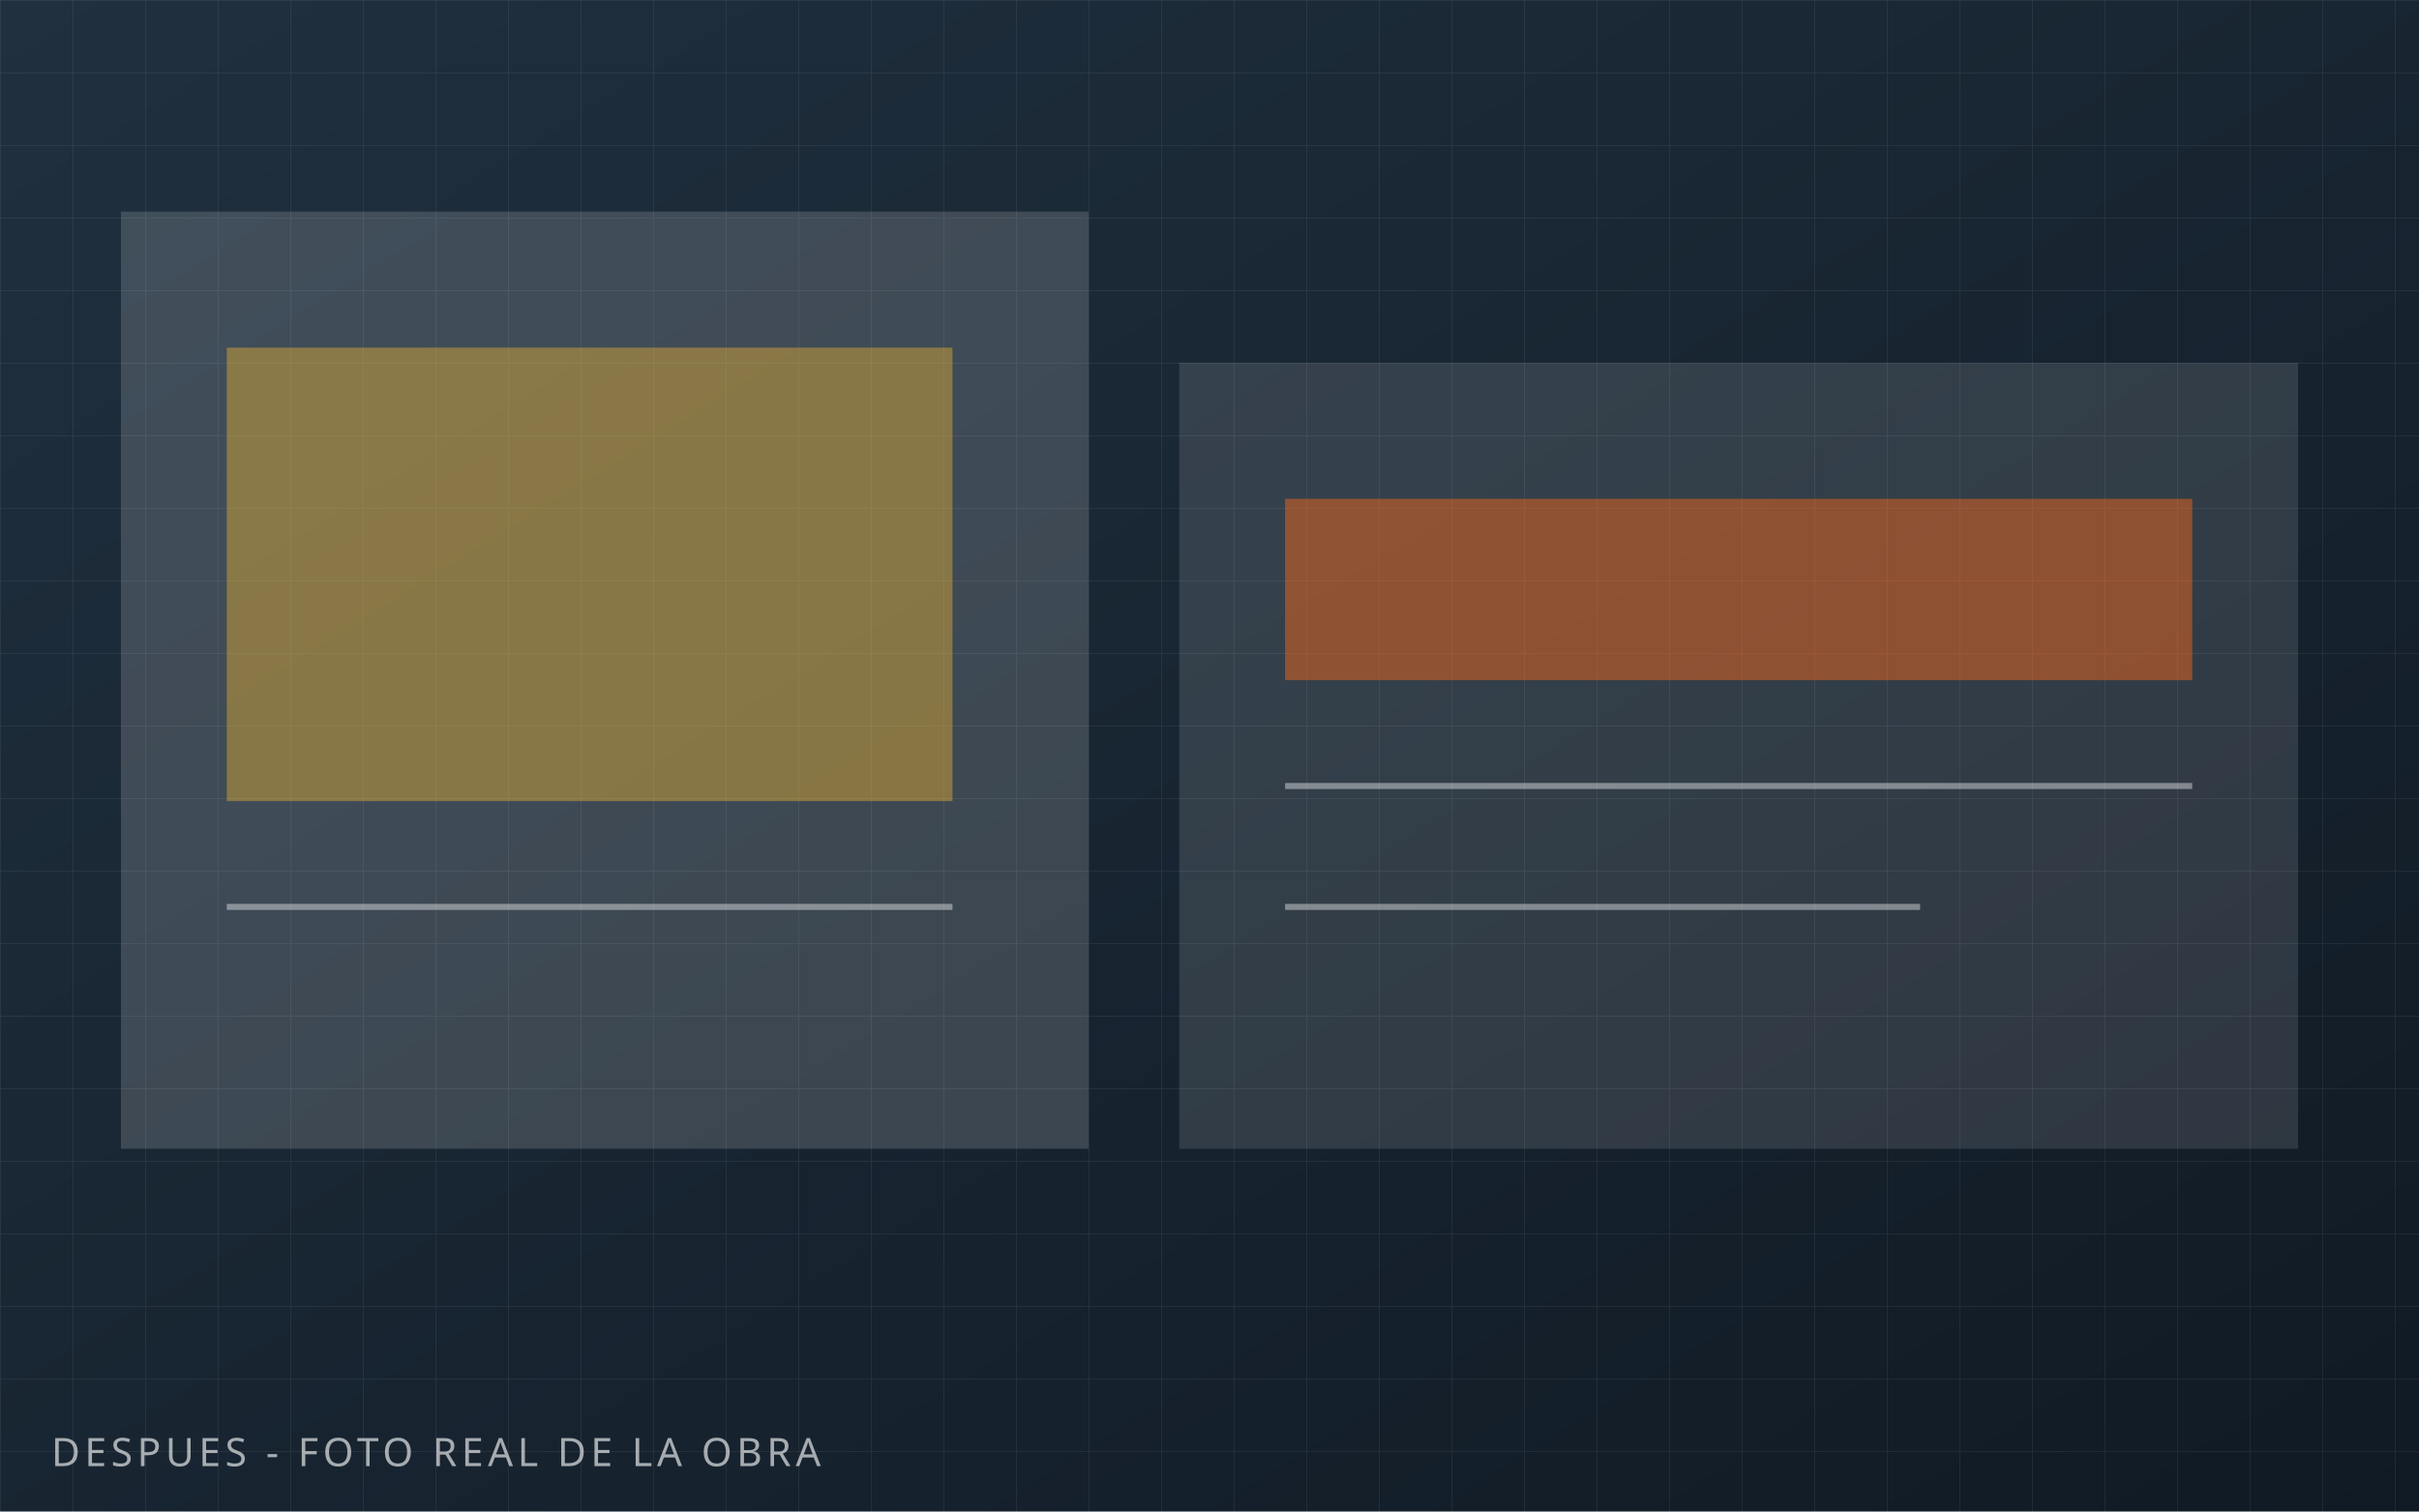
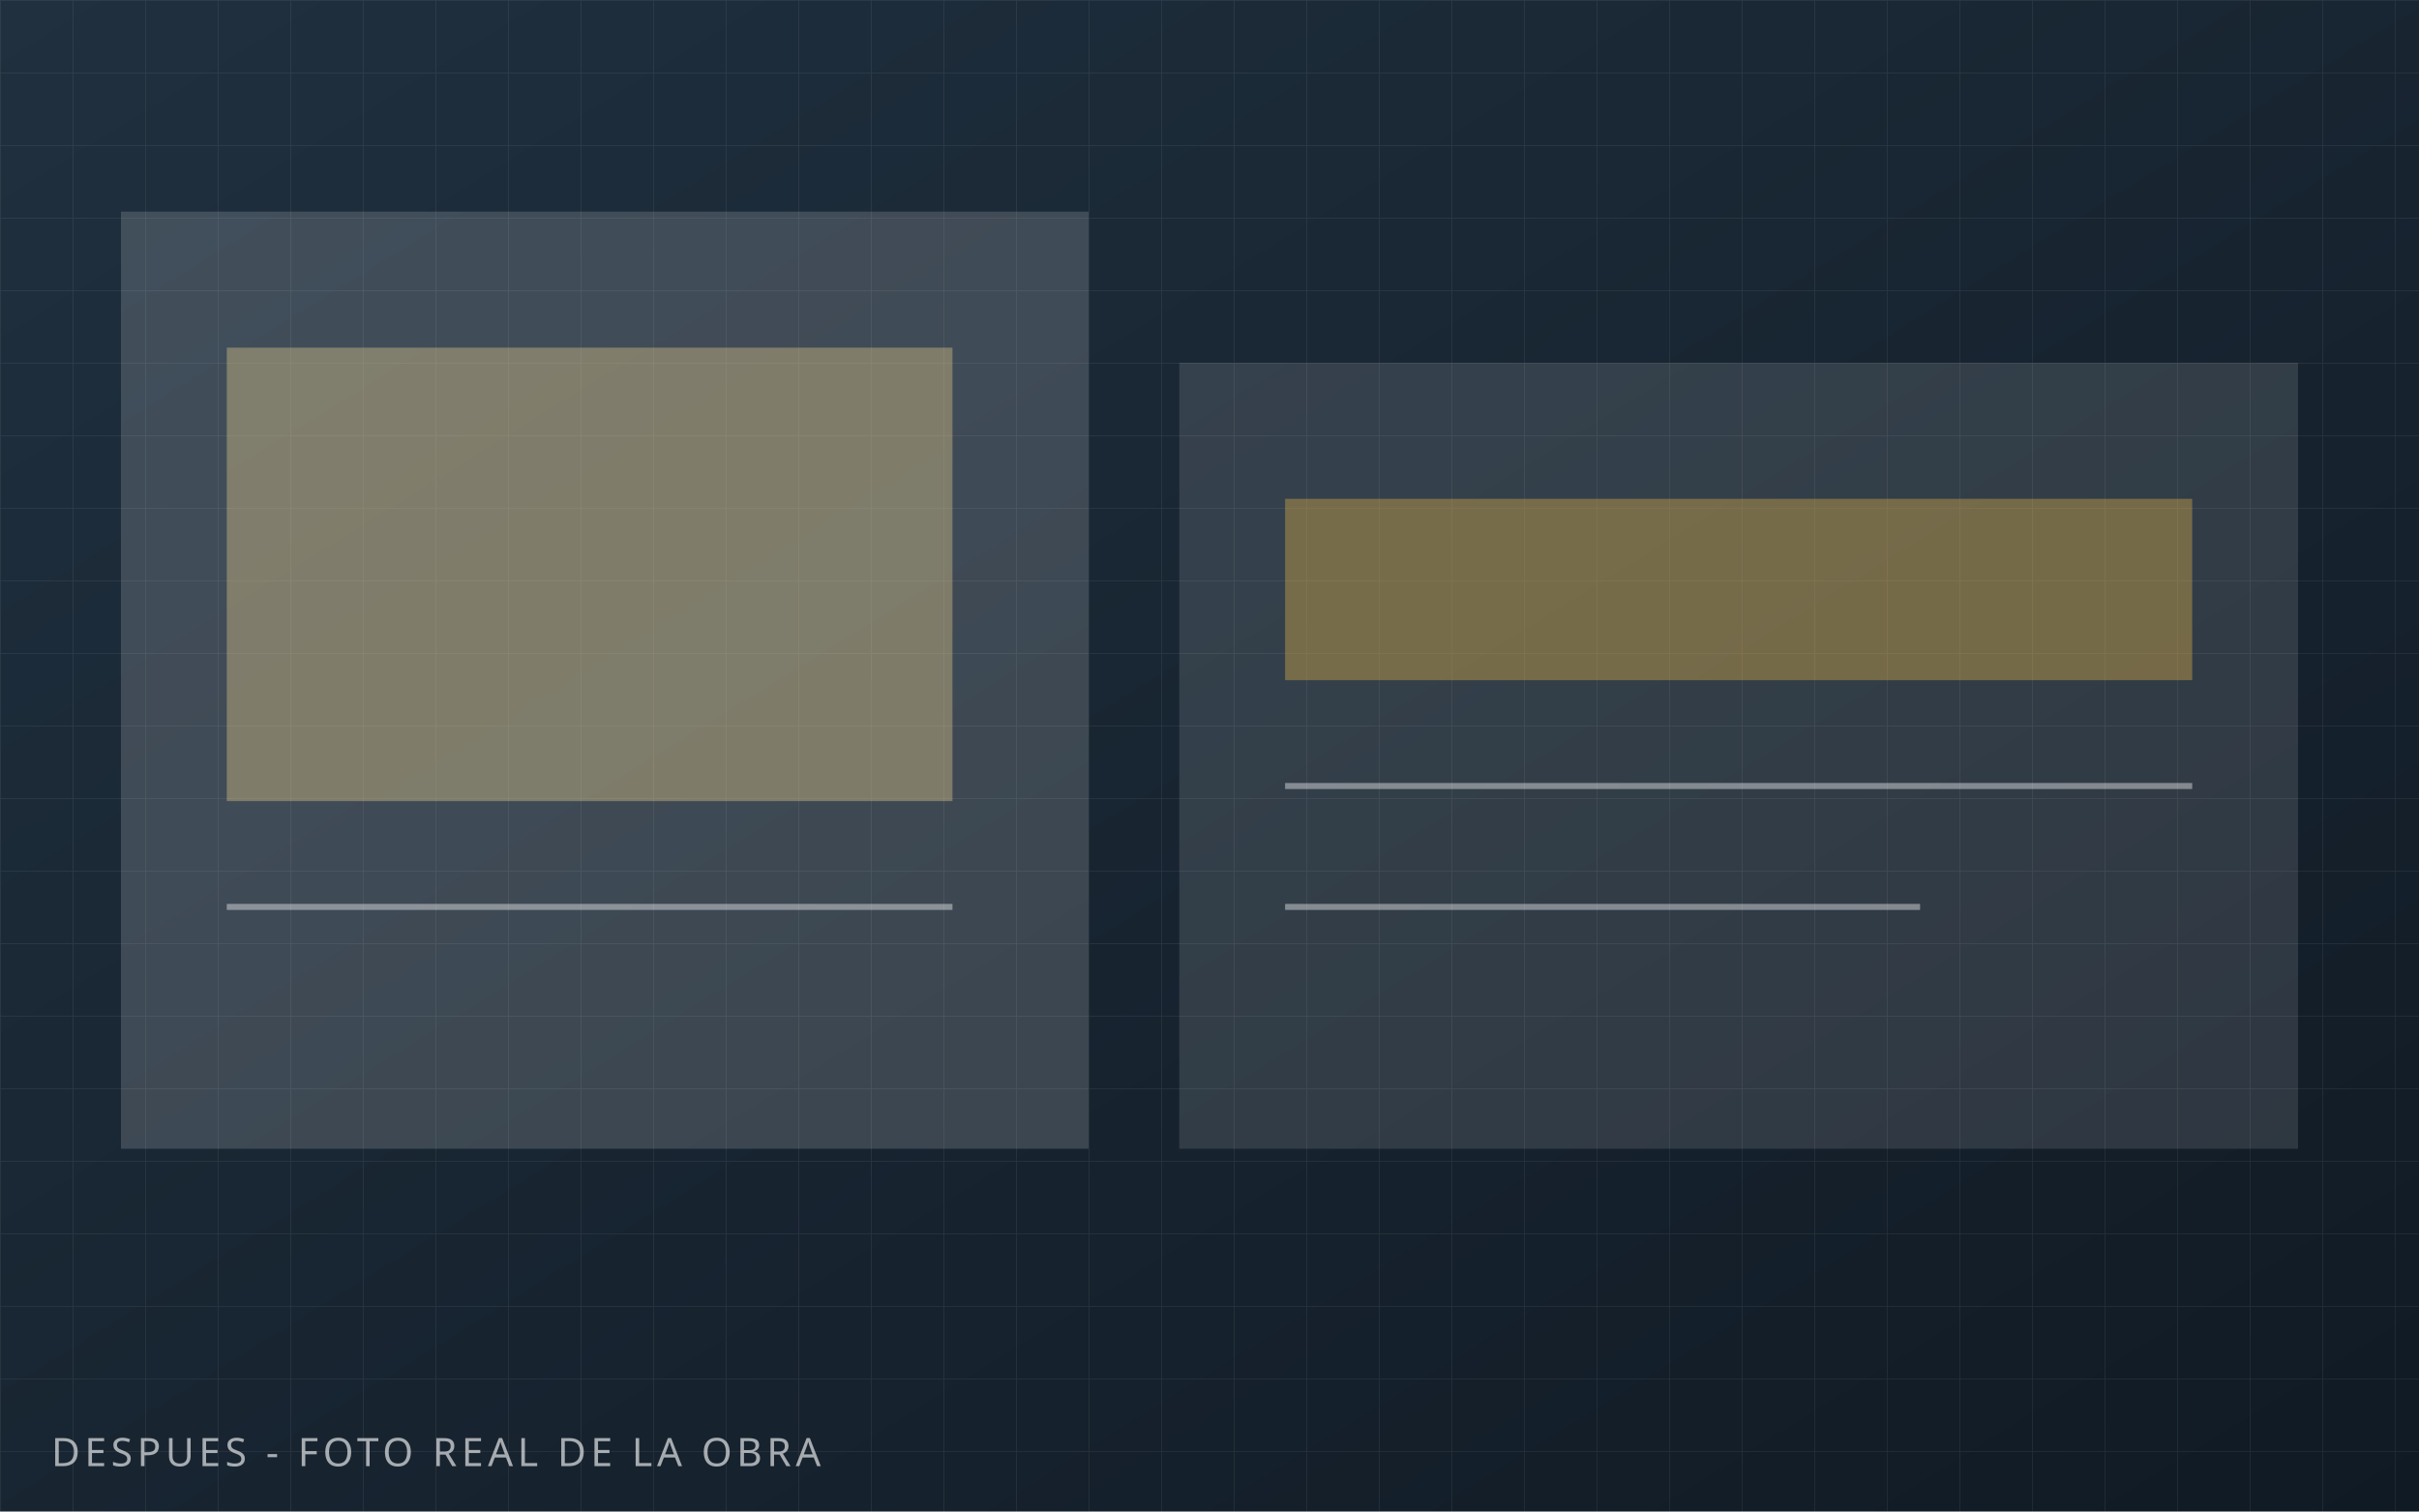
<svg xmlns="http://www.w3.org/2000/svg" viewBox="0 0 1600 1000" width="1600" height="1000" role="img" aria-label="DESPUES - FOTO REAL DE LA OBRA">
  <defs>
    <linearGradient id="bg" x1="0" y1="0" x2="1" y2="1">
      <stop offset="0" stop-color="#20303F" />
      <stop offset="1" stop-color="#101A24" />
    </linearGradient>
    <pattern id="grid" width="48" height="48" patternUnits="userSpaceOnUse">
      <path d="M48 0H0V48" fill="none" stroke="#FFFFFF" stroke-opacity=".08" stroke-width="1" />
    </pattern>
  </defs>
  <rect width="1600" height="1000" fill="url(#bg)" />
  <rect width="1600" height="1000" fill="url(#grid)" />
  <g>
    <rect x="80" y="140" width="640" height="620" fill="#FFFFFF" fill-opacity=".16" />
    <rect x="780" y="240" width="740" height="520" fill="#FFFFFF" fill-opacity=".12" />
-     <rect x="150" y="230" width="480" height="300" fill="#FFC02E" fill-opacity=".38" />
-     <rect x="850" y="330" width="600" height="120" fill="#FF6B1A" fill-opacity=".45" />
+     <rect x="150" y="230" width="480" height="300" fill="#E8CE8C" fill-opacity=".38" />
+     <rect x="850" y="330" width="600" height="120" fill="#C8A24A" fill-opacity=".45" />
    <g stroke="#FFFFFF" stroke-opacity=".4" stroke-width="4" fill="none">
      <path d="M150 600 h480" />
      <path d="M850 520 h600" />
      <path d="M850 600 h420" />
    </g>
  </g>
  <g font-family="Barlow Condensed, Arial Narrow, sans-serif" fill="#FFFFFF" fill-opacity=".62">
    <text x="34" y="970" font-size="26" letter-spacing="3">DESPUES - FOTO REAL DE LA OBRA</text>
  </g>
</svg>
